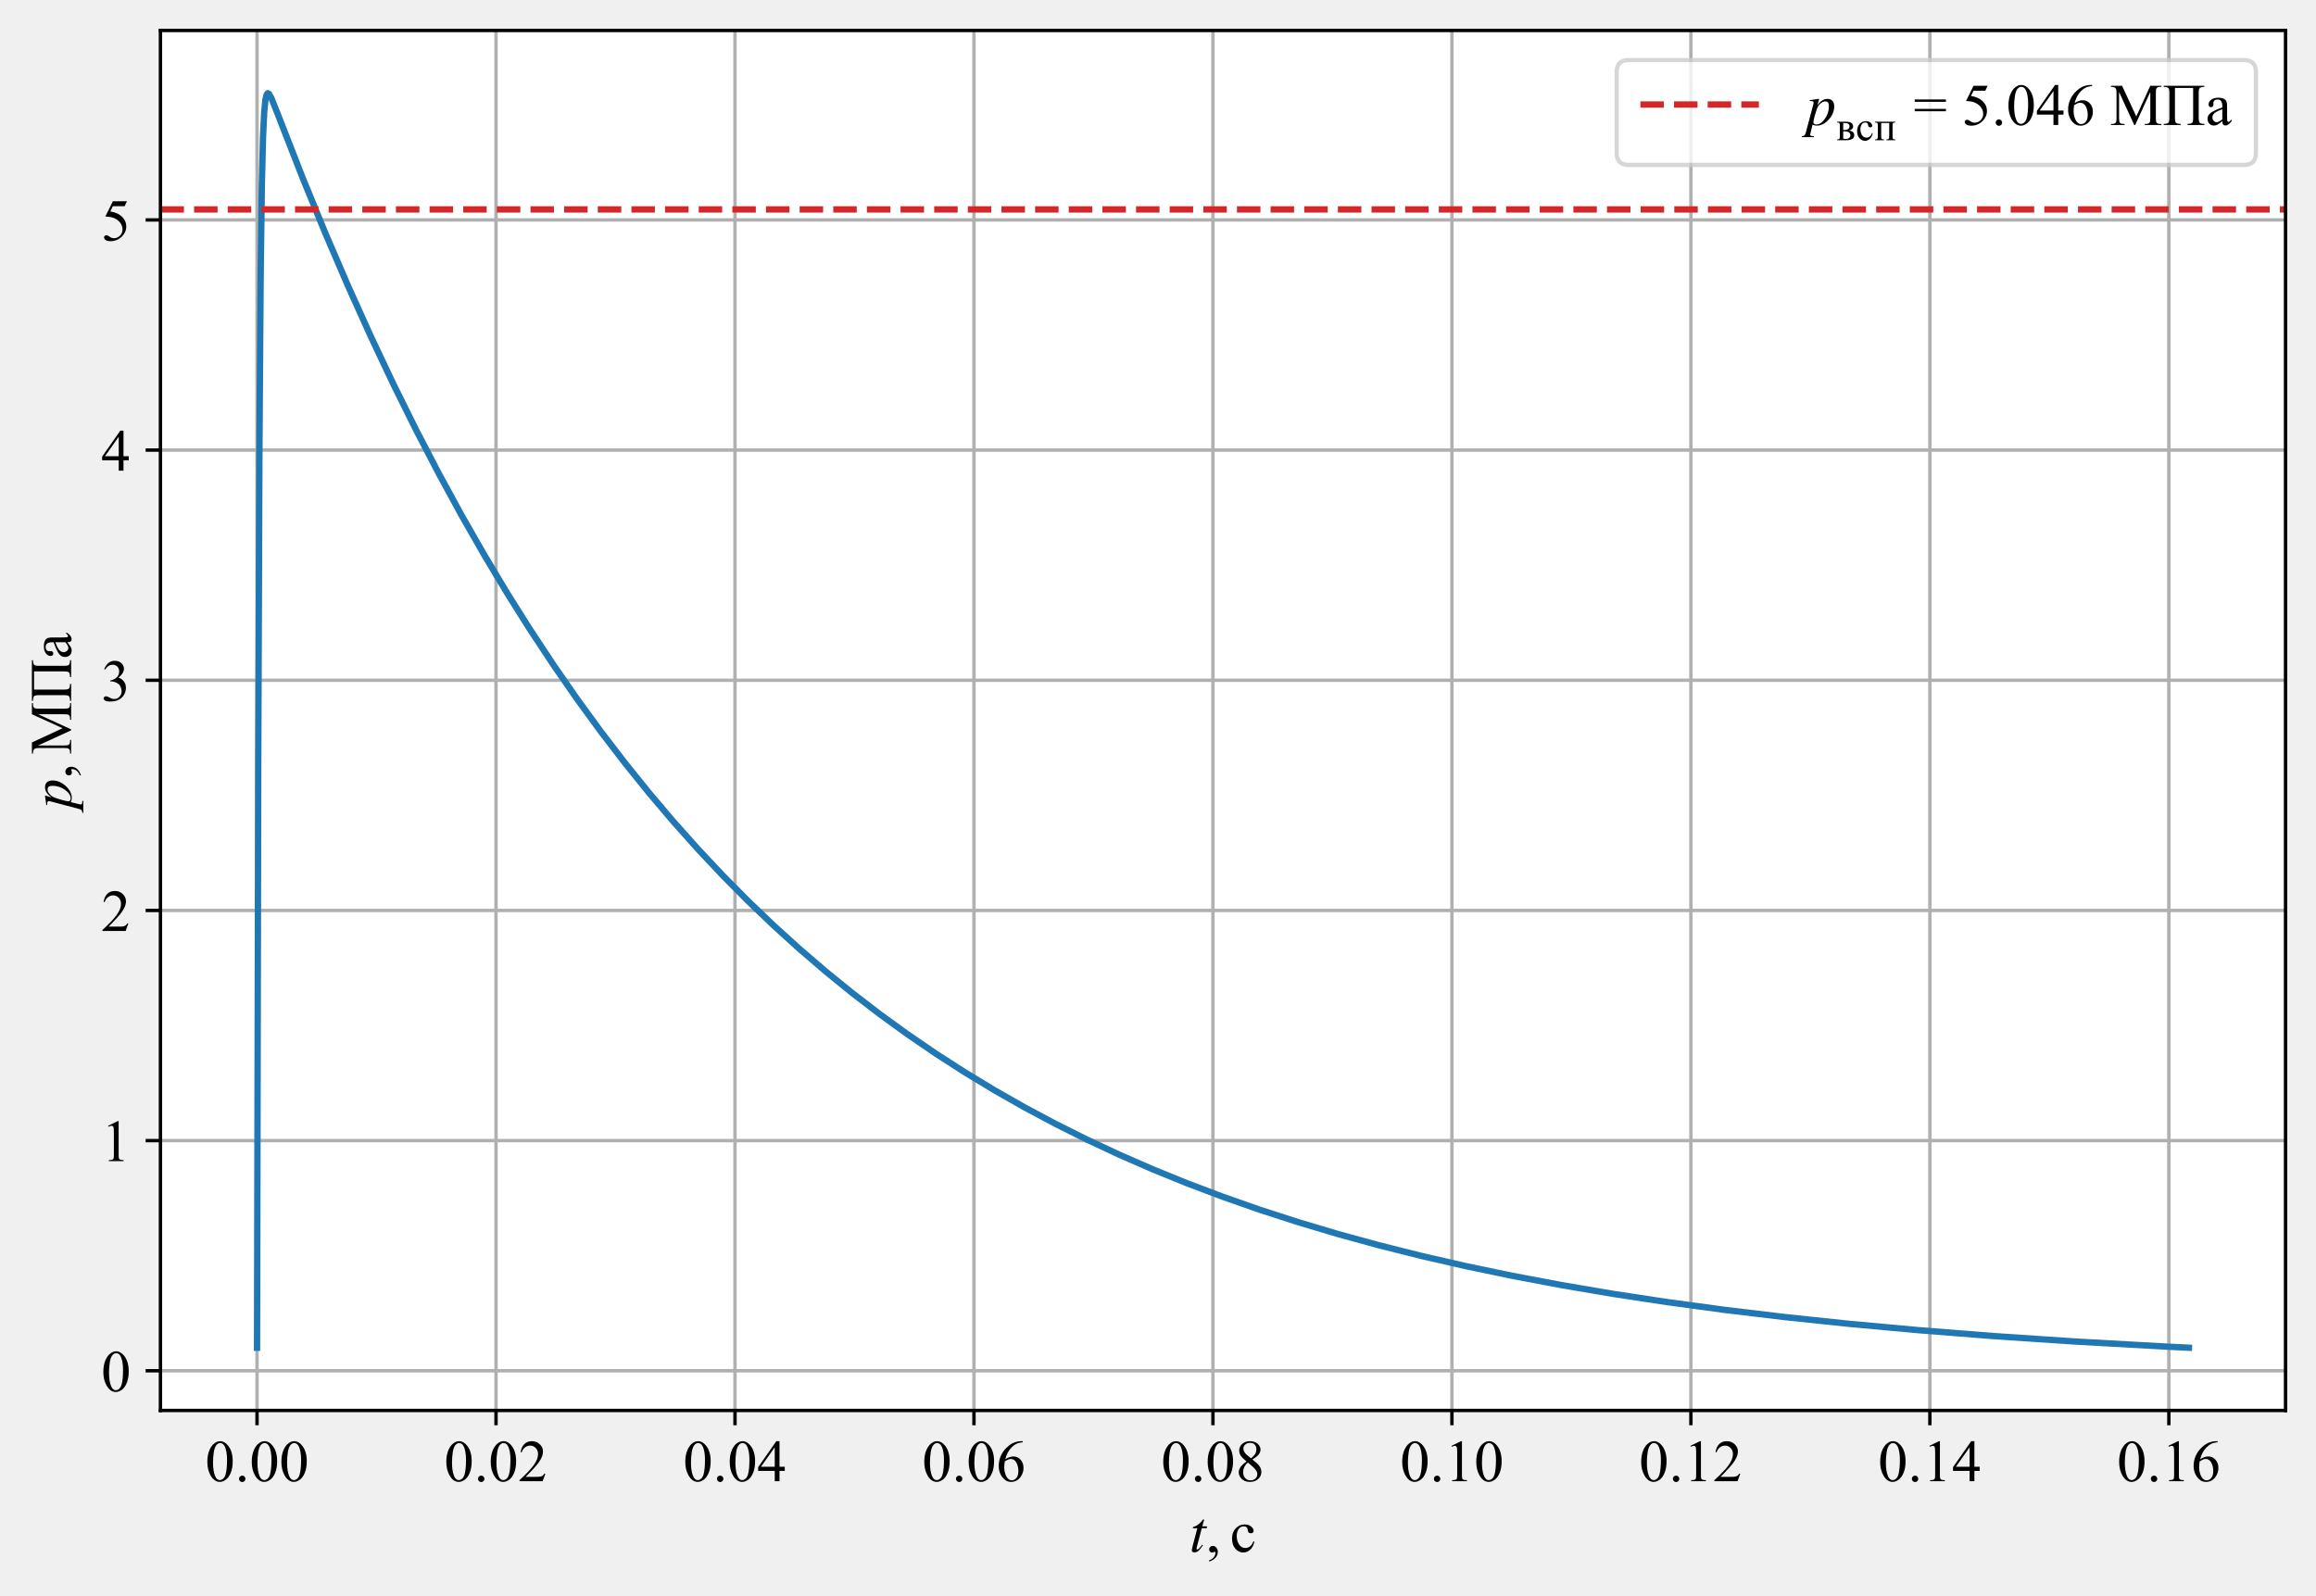
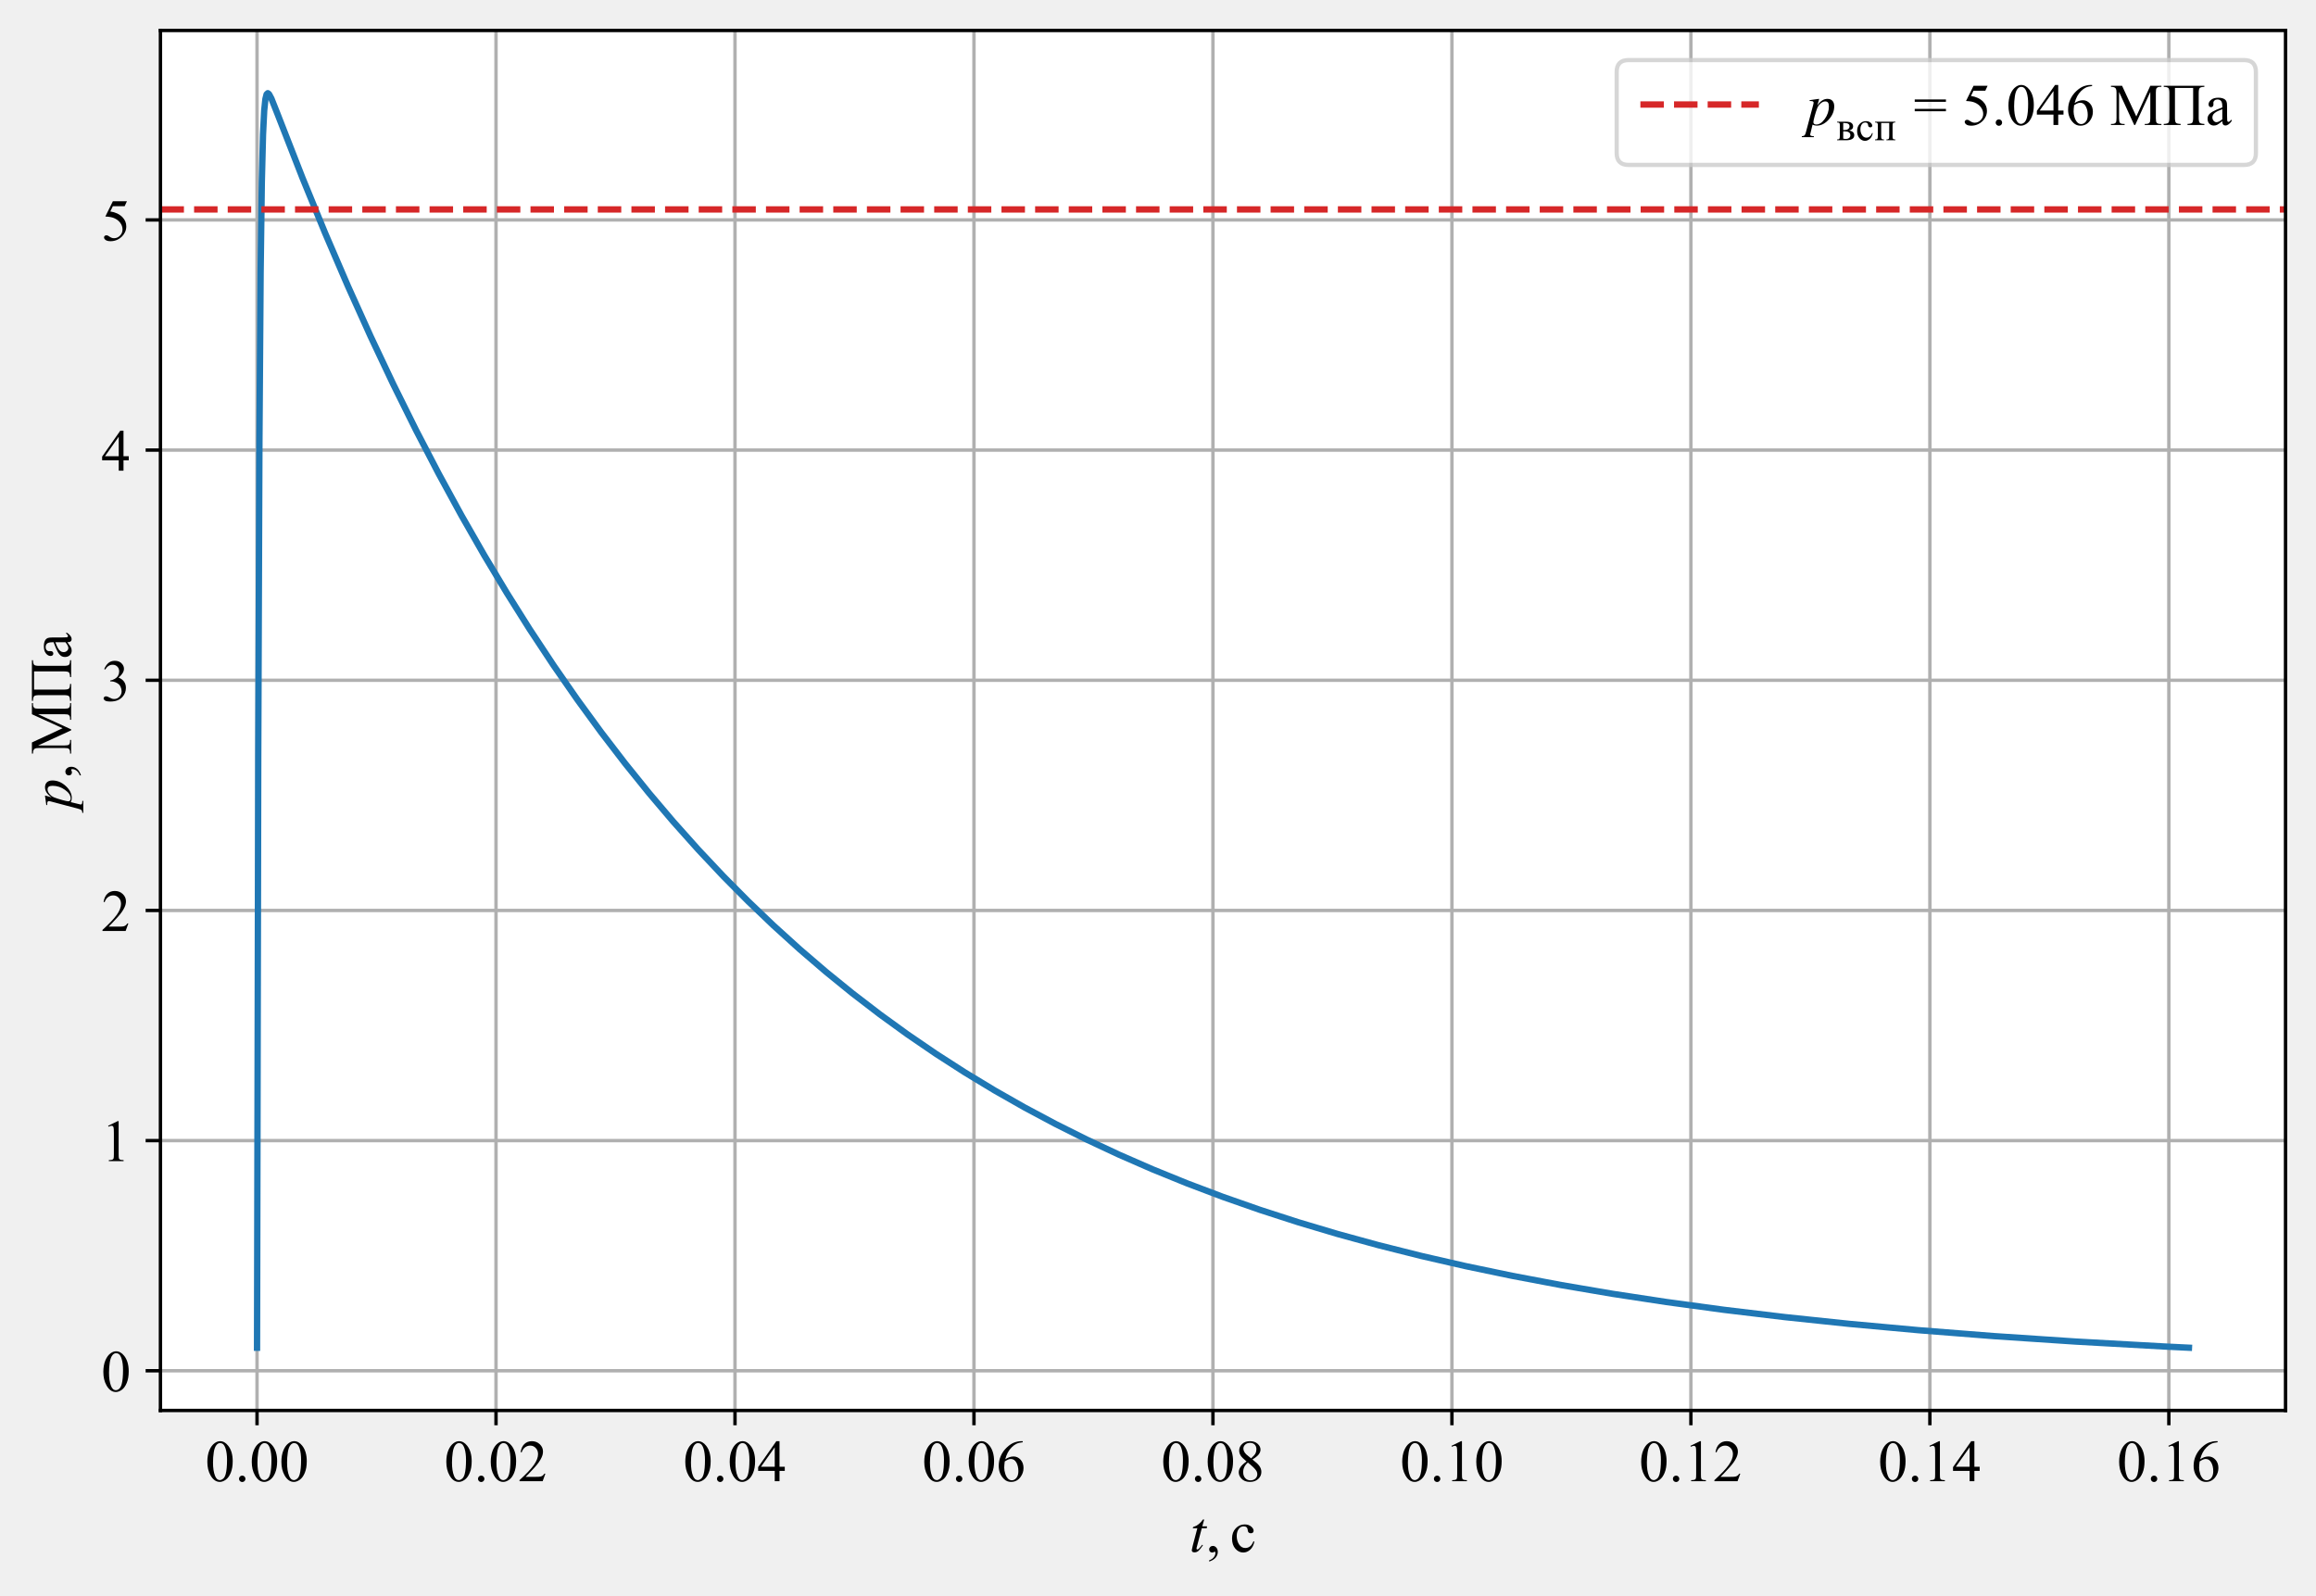
<svg xmlns="http://www.w3.org/2000/svg" xmlns:xlink="http://www.w3.org/1999/xlink" width="547.316pt" height="376.992pt" viewBox="0 0 547.316 376.992" version="1.1">
  <defs>
    <style type="text/css">*{stroke-linejoin: round; stroke-linecap: butt}</style>
  </defs>
  <g id="figure_1">
    <g id="patch_1">
      <path d="M 0 376.992  L 547.316 376.992  L 547.316 0  L 0 0  L 0 376.992  z " style="fill: none" />
    </g>
    <g id="axes_1">
      <g id="patch_2">
        <path d="M 37.916 333.36  L 540.116 333.36  L 540.116 7.2  L 37.916 7.2  z " style="fill: #ffffff" />
      </g>
      <g id="matplotlib.axis_1">
        <g id="xtick_1">
          <g id="line2d_1">
-             <path d="M 60.743 333.36  L 60.743 7.2  " clip-path="url(#pafd760f8a7)" style="fill: none; stroke: #b0b0b0; stroke-width: 0.8; stroke-linecap: square" />
+             <path d="M 60.743 333.36  L 60.743 7.2  " clip-path="url(#p4241665582)" style="fill: none; stroke: #b0b0b0; stroke-width: 0.8; stroke-linecap: square" />
          </g>
          <g id="line2d_2">
            <defs>
-               <path id="m7cb5a06b59" d="M 0 0  L 0 3.5  " style="stroke: #000000; stroke-width: 0.8" />
-             </defs>
-             <g>
-               <use xlink:href="#m7cb5a06b59" x="60.743" y="333.36" style="stroke: #000000; stroke-width: 0.8" />
+               <path id="me96f2c374d" d="M 0 0  L 0 3.5  " style="stroke: #000000; stroke-width: 0.8" />
+             </defs>
+             <g>
+               <use xlink:href="#me96f2c374d" x="60.743" y="333.36" style="stroke: #000000; stroke-width: 0.8" />
            </g>
          </g>
          <g id="text_1">
            <g transform="translate(48.49321 350.0813)scale(0.14 -0.14)">
              <defs>
                <path id="TimesNewRomanPSMT-30" d="M 231 2094  Q 231 2819 450 3342  Q 669 3866 1031 4122  Q 1313 4325 1613 4325  Q 2100 4325 2488 3828  Q 2972 3213 2972 2159  Q 2972 1422 2759 906  Q 2547 391 2217 158  Q 1888 -75 1581 -75  Q 975 -75 572 641  Q 231 1244 231 2094  z M 844 2016  Q 844 1141 1059 588  Q 1238 122 1591 122  Q 1759 122 1940 273  Q 2122 425 2216 781  Q 2359 1319 2359 2297  Q 2359 3022 2209 3506  Q 2097 3866 1919 4016  Q 1791 4119 1609 4119  Q 1397 4119 1231 3928  Q 1006 3669 925 3112  Q 844 2556 844 2016  z " transform="scale(0.015625)" />
                <path id="TimesNewRomanPSMT-2e" d="M 800 606  Q 947 606 1047 504  Q 1147 403 1147 259  Q 1147 116 1045 14  Q 944 -88 800 -88  Q 656 -88 554 14  Q 453 116 453 259  Q 453 406 554 506  Q 656 606 800 606  z " transform="scale(0.015625)" />
              </defs>
              <use xlink:href="#TimesNewRomanPSMT-30" />
              <use xlink:href="#TimesNewRomanPSMT-2e" x="50" />
              <use xlink:href="#TimesNewRomanPSMT-30" x="75" />
              <use xlink:href="#TimesNewRomanPSMT-30" x="125" />
            </g>
          </g>
        </g>
        <g id="xtick_2">
          <g id="line2d_3">
-             <path d="M 117.218 333.36  L 117.218 7.2  " clip-path="url(#pafd760f8a7)" style="fill: none; stroke: #b0b0b0; stroke-width: 0.8; stroke-linecap: square" />
+             <path d="M 117.218 333.36  L 117.218 7.2  " clip-path="url(#p4241665582)" style="fill: none; stroke: #b0b0b0; stroke-width: 0.8; stroke-linecap: square" />
          </g>
          <g id="line2d_4">
            <g>
-               <use xlink:href="#m7cb5a06b59" x="117.218" y="333.36" style="stroke: #000000; stroke-width: 0.8" />
+               <use xlink:href="#me96f2c374d" x="117.218" y="333.36" style="stroke: #000000; stroke-width: 0.8" />
            </g>
          </g>
          <g id="text_2">
            <g transform="translate(104.9681 350.0813)scale(0.14 -0.14)">
              <defs>
                <path id="TimesNewRomanPSMT-32" d="M 2934 816  L 2638 0  L 138 0  L 138 116  Q 1241 1122 1691 1759  Q 2141 2397 2141 2925  Q 2141 3328 1894 3587  Q 1647 3847 1303 3847  Q 991 3847 742 3664  Q 494 3481 375 3128  L 259 3128  Q 338 3706 661 4015  Q 984 4325 1469 4325  Q 1984 4325 2329 3994  Q 2675 3663 2675 3213  Q 2675 2891 2525 2569  Q 2294 2063 1775 1497  Q 997 647 803 472  L 1909 472  Q 2247 472 2383 497  Q 2519 522 2628 598  Q 2738 675 2819 816  L 2934 816  z " transform="scale(0.015625)" />
              </defs>
              <use xlink:href="#TimesNewRomanPSMT-30" />
              <use xlink:href="#TimesNewRomanPSMT-2e" x="50" />
              <use xlink:href="#TimesNewRomanPSMT-30" x="75" />
              <use xlink:href="#TimesNewRomanPSMT-32" x="125" />
            </g>
          </g>
        </g>
        <g id="xtick_3">
          <g id="line2d_5">
-             <path d="M 173.693 333.36  L 173.693 7.2  " clip-path="url(#pafd760f8a7)" style="fill: none; stroke: #b0b0b0; stroke-width: 0.8; stroke-linecap: square" />
+             <path d="M 173.693 333.36  L 173.693 7.2  " clip-path="url(#p4241665582)" style="fill: none; stroke: #b0b0b0; stroke-width: 0.8; stroke-linecap: square" />
          </g>
          <g id="line2d_6">
            <g>
-               <use xlink:href="#m7cb5a06b59" x="173.693" y="333.36" style="stroke: #000000; stroke-width: 0.8" />
+               <use xlink:href="#me96f2c374d" x="173.693" y="333.36" style="stroke: #000000; stroke-width: 0.8" />
            </g>
          </g>
          <g id="text_3">
            <g transform="translate(161.443 350.0813)scale(0.14 -0.14)">
              <defs>
                <path id="TimesNewRomanPSMT-34" d="M 2978 1563  L 2978 1119  L 2409 1119  L 2409 0  L 1894 0  L 1894 1119  L 100 1119  L 100 1519  L 2066 4325  L 2409 4325  L 2409 1563  L 2978 1563  z M 1894 1563  L 1894 3666  L 406 1563  L 1894 1563  z " transform="scale(0.015625)" />
              </defs>
              <use xlink:href="#TimesNewRomanPSMT-30" />
              <use xlink:href="#TimesNewRomanPSMT-2e" x="50" />
              <use xlink:href="#TimesNewRomanPSMT-30" x="75" />
              <use xlink:href="#TimesNewRomanPSMT-34" x="125" />
            </g>
          </g>
        </g>
        <g id="xtick_4">
          <g id="line2d_7">
-             <path d="M 230.168 333.36  L 230.168 7.2  " clip-path="url(#pafd760f8a7)" style="fill: none; stroke: #b0b0b0; stroke-width: 0.8; stroke-linecap: square" />
+             <path d="M 230.168 333.36  L 230.168 7.2  " clip-path="url(#p4241665582)" style="fill: none; stroke: #b0b0b0; stroke-width: 0.8; stroke-linecap: square" />
          </g>
          <g id="line2d_8">
            <g>
-               <use xlink:href="#m7cb5a06b59" x="230.168" y="333.36" style="stroke: #000000; stroke-width: 0.8" />
+               <use xlink:href="#me96f2c374d" x="230.168" y="333.36" style="stroke: #000000; stroke-width: 0.8" />
            </g>
          </g>
          <g id="text_4">
            <g transform="translate(217.9179 350.0813)scale(0.14 -0.14)">
              <defs>
                <path id="TimesNewRomanPSMT-36" d="M 2869 4325  L 2869 4209  Q 2456 4169 2195 4045  Q 1934 3922 1679 3669  Q 1425 3416 1258 3105  Q 1091 2794 978 2366  Q 1428 2675 1881 2675  Q 2316 2675 2634 2325  Q 2953 1975 2953 1425  Q 2953 894 2631 456  Q 2244 -75 1606 -75  Q 1172 -75 869 213  Q 275 772 275 1663  Q 275 2231 503 2743  Q 731 3256 1154 3653  Q 1578 4050 1965 4187  Q 2353 4325 2688 4325  L 2869 4325  z M 925 2138  Q 869 1716 869 1456  Q 869 1156 980 804  Q 1091 453 1309 247  Q 1469 100 1697 100  Q 1969 100 2183 356  Q 2397 613 2397 1088  Q 2397 1622 2184 2012  Q 1972 2403 1581 2403  Q 1463 2403 1327 2353  Q 1191 2303 925 2138  z " transform="scale(0.015625)" />
              </defs>
              <use xlink:href="#TimesNewRomanPSMT-30" />
              <use xlink:href="#TimesNewRomanPSMT-2e" x="50" />
              <use xlink:href="#TimesNewRomanPSMT-30" x="75" />
              <use xlink:href="#TimesNewRomanPSMT-36" x="125" />
            </g>
          </g>
        </g>
        <g id="xtick_5">
          <g id="line2d_9">
-             <path d="M 286.643 333.36  L 286.643 7.2  " clip-path="url(#pafd760f8a7)" style="fill: none; stroke: #b0b0b0; stroke-width: 0.8; stroke-linecap: square" />
+             <path d="M 286.643 333.36  L 286.643 7.2  " clip-path="url(#p4241665582)" style="fill: none; stroke: #b0b0b0; stroke-width: 0.8; stroke-linecap: square" />
          </g>
          <g id="line2d_10">
            <g>
-               <use xlink:href="#m7cb5a06b59" x="286.643" y="333.36" style="stroke: #000000; stroke-width: 0.8" />
+               <use xlink:href="#me96f2c374d" x="286.643" y="333.36" style="stroke: #000000; stroke-width: 0.8" />
            </g>
          </g>
          <g id="text_5">
            <g transform="translate(274.3928 350.0813)scale(0.14 -0.14)">
              <defs>
                <path id="TimesNewRomanPSMT-38" d="M 1228 2134  Q 725 2547 579 2797  Q 434 3047 434 3316  Q 434 3728 753 4026  Q 1072 4325 1600 4325  Q 2113 4325 2425 4047  Q 2738 3769 2738 3413  Q 2738 3175 2569 2928  Q 2400 2681 1866 2347  Q 2416 1922 2594 1678  Q 2831 1359 2831 1006  Q 2831 559 2490 242  Q 2150 -75 1597 -75  Q 994 -75 656 303  Q 388 606 388 966  Q 388 1247 577 1523  Q 766 1800 1228 2134  z M 1719 2469  Q 2094 2806 2194 3001  Q 2294 3197 2294 3444  Q 2294 3772 2109 3958  Q 1925 4144 1606 4144  Q 1288 4144 1088 3959  Q 888 3775 888 3528  Q 888 3366 970 3203  Q 1053 3041 1206 2894  L 1719 2469  z M 1375 2016  Q 1116 1797 991 1539  Q 866 1281 866 981  Q 866 578 1086 336  Q 1306 94 1647 94  Q 1984 94 2187 284  Q 2391 475 2391 747  Q 2391 972 2272 1150  Q 2050 1481 1375 2016  z " transform="scale(0.015625)" />
              </defs>
              <use xlink:href="#TimesNewRomanPSMT-30" />
              <use xlink:href="#TimesNewRomanPSMT-2e" x="50" />
              <use xlink:href="#TimesNewRomanPSMT-30" x="75" />
              <use xlink:href="#TimesNewRomanPSMT-38" x="125" />
            </g>
          </g>
        </g>
        <g id="xtick_6">
          <g id="line2d_11">
-             <path d="M 343.118 333.36  L 343.118 7.2  " clip-path="url(#pafd760f8a7)" style="fill: none; stroke: #b0b0b0; stroke-width: 0.8; stroke-linecap: square" />
+             <path d="M 343.118 333.36  L 343.118 7.2  " clip-path="url(#p4241665582)" style="fill: none; stroke: #b0b0b0; stroke-width: 0.8; stroke-linecap: square" />
          </g>
          <g id="line2d_12">
            <g>
-               <use xlink:href="#m7cb5a06b59" x="343.118" y="333.36" style="stroke: #000000; stroke-width: 0.8" />
+               <use xlink:href="#me96f2c374d" x="343.118" y="333.36" style="stroke: #000000; stroke-width: 0.8" />
            </g>
          </g>
          <g id="text_6">
            <g transform="translate(330.8677 350.0813)scale(0.14 -0.14)">
              <defs>
                <path id="TimesNewRomanPSMT-31" d="M 750 3822  L 1781 4325  L 1884 4325  L 1884 747  Q 1884 391 1914 303  Q 1944 216 2037 169  Q 2131 122 2419 116  L 2419 0  L 825 0  L 825 116  Q 1125 122 1212 167  Q 1300 213 1334 289  Q 1369 366 1369 747  L 1369 3034  Q 1369 3497 1338 3628  Q 1316 3728 1258 3775  Q 1200 3822 1119 3822  Q 1003 3822 797 3725  L 750 3822  z " transform="scale(0.015625)" />
              </defs>
              <use xlink:href="#TimesNewRomanPSMT-30" />
              <use xlink:href="#TimesNewRomanPSMT-2e" x="50" />
              <use xlink:href="#TimesNewRomanPSMT-31" x="75" />
              <use xlink:href="#TimesNewRomanPSMT-30" x="125" />
            </g>
          </g>
        </g>
        <g id="xtick_7">
          <g id="line2d_13">
-             <path d="M 399.593 333.36  L 399.593 7.2  " clip-path="url(#pafd760f8a7)" style="fill: none; stroke: #b0b0b0; stroke-width: 0.8; stroke-linecap: square" />
+             <path d="M 399.593 333.36  L 399.593 7.2  " clip-path="url(#p4241665582)" style="fill: none; stroke: #b0b0b0; stroke-width: 0.8; stroke-linecap: square" />
          </g>
          <g id="line2d_14">
            <g>
-               <use xlink:href="#m7cb5a06b59" x="399.593" y="333.36" style="stroke: #000000; stroke-width: 0.8" />
+               <use xlink:href="#me96f2c374d" x="399.593" y="333.36" style="stroke: #000000; stroke-width: 0.8" />
            </g>
          </g>
          <g id="text_7">
            <g transform="translate(387.3426 350.0813)scale(0.14 -0.14)">
              <use xlink:href="#TimesNewRomanPSMT-30" />
              <use xlink:href="#TimesNewRomanPSMT-2e" x="50" />
              <use xlink:href="#TimesNewRomanPSMT-31" x="75" />
              <use xlink:href="#TimesNewRomanPSMT-32" x="125" />
            </g>
          </g>
        </g>
        <g id="xtick_8">
          <g id="line2d_15">
-             <path d="M 456.068 333.36  L 456.068 7.2  " clip-path="url(#pafd760f8a7)" style="fill: none; stroke: #b0b0b0; stroke-width: 0.8; stroke-linecap: square" />
+             <path d="M 456.068 333.36  L 456.068 7.2  " clip-path="url(#p4241665582)" style="fill: none; stroke: #b0b0b0; stroke-width: 0.8; stroke-linecap: square" />
          </g>
          <g id="line2d_16">
            <g>
-               <use xlink:href="#m7cb5a06b59" x="456.068" y="333.36" style="stroke: #000000; stroke-width: 0.8" />
+               <use xlink:href="#me96f2c374d" x="456.068" y="333.36" style="stroke: #000000; stroke-width: 0.8" />
            </g>
          </g>
          <g id="text_8">
            <g transform="translate(443.8175 350.0813)scale(0.14 -0.14)">
              <use xlink:href="#TimesNewRomanPSMT-30" />
              <use xlink:href="#TimesNewRomanPSMT-2e" x="50" />
              <use xlink:href="#TimesNewRomanPSMT-31" x="75" />
              <use xlink:href="#TimesNewRomanPSMT-34" x="125" />
            </g>
          </g>
        </g>
        <g id="xtick_9">
          <g id="line2d_17">
-             <path d="M 512.542 333.36  L 512.542 7.2  " clip-path="url(#pafd760f8a7)" style="fill: none; stroke: #b0b0b0; stroke-width: 0.8; stroke-linecap: square" />
+             <path d="M 512.542 333.36  L 512.542 7.2  " clip-path="url(#p4241665582)" style="fill: none; stroke: #b0b0b0; stroke-width: 0.8; stroke-linecap: square" />
          </g>
          <g id="line2d_18">
            <g>
-               <use xlink:href="#m7cb5a06b59" x="512.542" y="333.36" style="stroke: #000000; stroke-width: 0.8" />
+               <use xlink:href="#me96f2c374d" x="512.542" y="333.36" style="stroke: #000000; stroke-width: 0.8" />
            </g>
          </g>
          <g id="text_9">
            <g transform="translate(500.2924 350.0813)scale(0.14 -0.14)">
              <use xlink:href="#TimesNewRomanPSMT-30" />
              <use xlink:href="#TimesNewRomanPSMT-2e" x="50" />
              <use xlink:href="#TimesNewRomanPSMT-31" x="75" />
              <use xlink:href="#TimesNewRomanPSMT-36" x="125" />
            </g>
          </g>
        </g>
        <g id="text_10">
          <g transform="translate(281.1059 366.7972)scale(0.14 -0.14)">
            <defs>
              <path id="STIXGeneral-Italic-74" d="M 1894 2739  L 1862 2534  L 1325 2534  L 768 435  Q 755 384 755 346  Q 755 243 851 243  Q 928 243 1030 342  Q 1133 442 1370 749  L 1453 704  Q 1158 256 969 93  Q 781 -70 538 -70  Q 243 -70 243 166  Q 243 230 346 640  L 845 2534  L 365 2534  L 358 2573  Q 358 2688 570 2733  Q 730 2771 992 2979  Q 1254 3187 1421 3437  Q 1459 3494 1510 3494  Q 1568 3494 1568 3443  Q 1568 3411 1562 3398  L 1382 2739  L 1894 2739  z " transform="scale(0.015625)" />
              <path id="TimesNewRomanPSMT-2c" d="M 344 -1066  L 344 -928  Q 666 -822 842 -598  Q 1019 -375 1019 -125  Q 1019 -66 991 -25  Q 969 3 947 3  Q 913 3 797 -59  Q 741 -88 678 -88  Q 525 -88 434 3  Q 344 94 344 253  Q 344 406 461 515  Q 578 625 747 625  Q 953 625 1114 445  Q 1275 266 1275 -31  Q 1275 -353 1051 -629  Q 828 -906 344 -1066  z " transform="scale(0.015625)" />
              <path id="TimesNewRomanPSMT-441" d="M 2631 1088  Q 2516 522 2178 217  Q 1841 -88 1431 -88  Q 944 -88 581 321  Q 219 731 219 1428  Q 219 2103 620 2525  Q 1022 2947 1584 2947  Q 2006 2947 2278 2723  Q 2550 2500 2550 2259  Q 2550 2141 2473 2067  Q 2397 1994 2259 1994  Q 2075 1994 1981 2113  Q 1928 2178 1911 2362  Q 1894 2547 1784 2644  Q 1675 2738 1481 2738  Q 1169 2738 978 2506  Q 725 2200 725 1697  Q 725 1184 976 792  Q 1228 400 1656 400  Q 1963 400 2206 609  Q 2378 753 2541 1131  L 2631 1088  z " transform="scale(0.015625)" />
            </defs>
            <use xlink:href="#STIXGeneral-Italic-74" transform="translate(0 0.40625)" />
            <use xlink:href="#TimesNewRomanPSMT-2c" transform="translate(27.79999 0.40625)" />
            <use xlink:href="#TimesNewRomanPSMT-441" transform="translate(68.35663 0.40625)" />
          </g>
        </g>
      </g>
      <g id="matplotlib.axis_2">
        <g id="ytick_1">
          <g id="line2d_19">
-             <path d="M 37.916 323.974  L 540.116 323.974  " clip-path="url(#pafd760f8a7)" style="fill: none; stroke: #b0b0b0; stroke-width: 0.8; stroke-linecap: square" />
+             <path d="M 37.916 323.974  L 540.116 323.974  " clip-path="url(#p4241665582)" style="fill: none; stroke: #b0b0b0; stroke-width: 0.8; stroke-linecap: square" />
          </g>
          <g id="line2d_20">
            <defs>
-               <path id="mdbf33e6d74" d="M 0 0  L -3.5 0  " style="stroke: #000000; stroke-width: 0.8" />
-             </defs>
-             <g>
-               <use xlink:href="#mdbf33e6d74" x="37.916" y="323.974" style="stroke: #000000; stroke-width: 0.8" />
+               <path id="mbb5fa98abf" d="M 0 0  L -3.5 0  " style="stroke: #000000; stroke-width: 0.8" />
+             </defs>
+             <g>
+               <use xlink:href="#mbb5fa98abf" x="37.916" y="323.974" style="stroke: #000000; stroke-width: 0.8" />
            </g>
          </g>
          <g id="text_11">
            <g transform="translate(23.91594 328.835)scale(0.14 -0.14)">
              <use xlink:href="#TimesNewRomanPSMT-30" />
            </g>
          </g>
        </g>
        <g id="ytick_2">
          <g id="line2d_21">
-             <path d="M 37.916 269.576  L 540.116 269.576  " clip-path="url(#pafd760f8a7)" style="fill: none; stroke: #b0b0b0; stroke-width: 0.8; stroke-linecap: square" />
+             <path d="M 37.916 269.576  L 540.116 269.576  " clip-path="url(#p4241665582)" style="fill: none; stroke: #b0b0b0; stroke-width: 0.8; stroke-linecap: square" />
          </g>
          <g id="line2d_22">
            <g>
-               <use xlink:href="#mdbf33e6d74" x="37.916" y="269.576" style="stroke: #000000; stroke-width: 0.8" />
+               <use xlink:href="#mbb5fa98abf" x="37.916" y="269.576" style="stroke: #000000; stroke-width: 0.8" />
            </g>
          </g>
          <g id="text_12">
-             <g transform="translate(23.91594 274.4365)scale(0.14 -0.14)">
+             <g transform="translate(23.91594 274.4366)scale(0.14 -0.14)">
              <use xlink:href="#TimesNewRomanPSMT-31" />
            </g>
          </g>
        </g>
        <g id="ytick_3">
          <g id="line2d_23">
-             <path d="M 37.916 215.177  L 540.116 215.177  " clip-path="url(#pafd760f8a7)" style="fill: none; stroke: #b0b0b0; stroke-width: 0.8; stroke-linecap: square" />
+             <path d="M 37.916 215.178  L 540.116 215.178  " clip-path="url(#p4241665582)" style="fill: none; stroke: #b0b0b0; stroke-width: 0.8; stroke-linecap: square" />
          </g>
          <g id="line2d_24">
            <g>
-               <use xlink:href="#mdbf33e6d74" x="37.916" y="215.177" style="stroke: #000000; stroke-width: 0.8" />
+               <use xlink:href="#mbb5fa98abf" x="37.916" y="215.178" style="stroke: #000000; stroke-width: 0.8" />
            </g>
          </g>
          <g id="text_13">
-             <g transform="translate(23.91594 220.038)scale(0.14 -0.14)">
+             <g transform="translate(23.91594 220.0381)scale(0.14 -0.14)">
              <use xlink:href="#TimesNewRomanPSMT-32" />
            </g>
          </g>
        </g>
        <g id="ytick_4">
          <g id="line2d_25">
-             <path d="M 37.916 160.779  L 540.116 160.779  " clip-path="url(#pafd760f8a7)" style="fill: none; stroke: #b0b0b0; stroke-width: 0.8; stroke-linecap: square" />
+             <path d="M 37.916 160.779  L 540.116 160.779  " clip-path="url(#p4241665582)" style="fill: none; stroke: #b0b0b0; stroke-width: 0.8; stroke-linecap: square" />
          </g>
          <g id="line2d_26">
            <g>
-               <use xlink:href="#mdbf33e6d74" x="37.916" y="160.779" style="stroke: #000000; stroke-width: 0.8" />
+               <use xlink:href="#mbb5fa98abf" x="37.916" y="160.779" style="stroke: #000000; stroke-width: 0.8" />
            </g>
          </g>
          <g id="text_14">
-             <g transform="translate(23.91594 165.6394)scale(0.14 -0.14)">
+             <g transform="translate(23.91594 165.6397)scale(0.14 -0.14)">
              <defs>
                <path id="TimesNewRomanPSMT-33" d="M 325 3431  Q 506 3859 782 4092  Q 1059 4325 1472 4325  Q 1981 4325 2253 3994  Q 2459 3747 2459 3466  Q 2459 3003 1878 2509  Q 2269 2356 2469 2072  Q 2669 1788 2669 1403  Q 2669 853 2319 450  Q 1863 -75 997 -75  Q 569 -75 414 31  Q 259 138 259 259  Q 259 350 332 419  Q 406 488 509 488  Q 588 488 669 463  Q 722 447 909 348  Q 1097 250 1169 231  Q 1284 197 1416 197  Q 1734 197 1970 444  Q 2206 691 2206 1028  Q 2206 1275 2097 1509  Q 2016 1684 1919 1775  Q 1784 1900 1550 2001  Q 1316 2103 1072 2103  L 972 2103  L 972 2197  Q 1219 2228 1467 2375  Q 1716 2522 1828 2728  Q 1941 2934 1941 3181  Q 1941 3503 1739 3701  Q 1538 3900 1238 3900  Q 753 3900 428 3381  L 325 3431  z " transform="scale(0.015625)" />
              </defs>
              <use xlink:href="#TimesNewRomanPSMT-33" />
            </g>
          </g>
        </g>
        <g id="ytick_5">
          <g id="line2d_27">
-             <path d="M 37.916 106.38  L 540.116 106.38  " clip-path="url(#pafd760f8a7)" style="fill: none; stroke: #b0b0b0; stroke-width: 0.8; stroke-linecap: square" />
+             <path d="M 37.916 106.381  L 540.116 106.381  " clip-path="url(#p4241665582)" style="fill: none; stroke: #b0b0b0; stroke-width: 0.8; stroke-linecap: square" />
          </g>
          <g id="line2d_28">
            <g>
-               <use xlink:href="#mdbf33e6d74" x="37.916" y="106.38" style="stroke: #000000; stroke-width: 0.8" />
+               <use xlink:href="#mbb5fa98abf" x="37.916" y="106.381" style="stroke: #000000; stroke-width: 0.8" />
            </g>
          </g>
          <g id="text_15">
-             <g transform="translate(23.91594 111.2409)scale(0.14 -0.14)">
+             <g transform="translate(23.91594 111.2412)scale(0.14 -0.14)">
              <use xlink:href="#TimesNewRomanPSMT-34" />
            </g>
          </g>
        </g>
        <g id="ytick_6">
          <g id="line2d_29">
-             <path d="M 37.916 51.982  L 540.116 51.982  " clip-path="url(#pafd760f8a7)" style="fill: none; stroke: #b0b0b0; stroke-width: 0.8; stroke-linecap: square" />
+             <path d="M 37.916 51.982  L 540.116 51.982  " clip-path="url(#p4241665582)" style="fill: none; stroke: #b0b0b0; stroke-width: 0.8; stroke-linecap: square" />
          </g>
          <g id="line2d_30">
            <g>
-               <use xlink:href="#mdbf33e6d74" x="37.916" y="51.982" style="stroke: #000000; stroke-width: 0.8" />
+               <use xlink:href="#mbb5fa98abf" x="37.916" y="51.982" style="stroke: #000000; stroke-width: 0.8" />
            </g>
          </g>
          <g id="text_16">
-             <g transform="translate(23.91594 56.84239)scale(0.14 -0.14)">
+             <g transform="translate(23.91594 56.8428)scale(0.14 -0.14)">
              <defs>
                <path id="TimesNewRomanPSMT-35" d="M 2778 4238  L 2534 3706  L 1259 3706  L 981 3138  Q 1809 3016 2294 2522  Q 2709 2097 2709 1522  Q 2709 1188 2573 903  Q 2438 619 2231 419  Q 2025 219 1772 97  Q 1413 -75 1034 -75  Q 653 -75 479 54  Q 306 184 306 341  Q 306 428 378 495  Q 450 563 559 563  Q 641 563 702 538  Q 763 513 909 409  Q 1144 247 1384 247  Q 1750 247 2026 523  Q 2303 800 2303 1197  Q 2303 1581 2056 1914  Q 1809 2247 1375 2428  Q 1034 2569 447 2591  L 1259 4238  L 2778 4238  z " transform="scale(0.015625)" />
              </defs>
              <use xlink:href="#TimesNewRomanPSMT-35" />
            </g>
          </g>
        </g>
        <g id="text_17">
          <g transform="translate(16.92125 191.07)rotate(-90)scale(0.14 -0.14)">
            <defs>
              <path id="STIXGeneral-Italic-70" d="M 1376 2739  L 1190 2099  Q 1670 2822 2285 2822  Q 2637 2822 2829 2611  Q 3021 2400 3021 2022  Q 3021 1235 2422 582  Q 1824 -70 1120 -70  Q 890 -70 678 38  Q 422 -1018 422 -1024  Q 422 -1126 508 -1168  Q 595 -1210 819 -1210  L 819 -1312  L -480 -1312  L -480 -1210  Q -275 -1203 -188 -1120  Q -102 -1037 -45 -806  L 691 1958  Q 794 2330 794 2413  Q 794 2586 512 2586  L 371 2586  L 358 2682  L 1357 2822  Q 1389 2822 1389 2797  Q 1382 2765 1376 2739  z M 2445 2003  Q 2445 2285 2352 2416  Q 2259 2547 2048 2547  Q 1798 2547 1548 2329  Q 1299 2112 1184 1818  Q 1043 1453 905 953  Q 768 454 768 294  Q 768 186 854 118  Q 941 51 1075 51  Q 1574 51 2003 659  Q 2445 1274 2445 2003  z " transform="scale(0.015625)" />
              <path id="TimesNewRomanPSMT-41c" d="M 2619 0  L 981 3566  L 981 734  Q 981 344 1066 247  Q 1181 116 1431 116  L 1581 116  L 1581 0  L 106 0  L 106 116  L 256 116  Q 525 116 638 278  Q 706 378 706 734  L 706 3503  Q 706 3784 644 3909  Q 600 4000 483 4061  Q 366 4122 106 4122  L 106 4238  L 1306 4238  L 2844 922  L 4356 4238  L 5556 4238  L 5556 4122  L 5409 4122  Q 5138 4122 5025 3959  Q 4956 3859 4956 3503  L 4956 734  Q 4956 344 5044 247  Q 5159 116 5409 116  L 5556 116  L 5556 0  L 3756 0  L 3756 116  L 3906 116  Q 4178 116 4288 278  Q 4356 378 4356 734  L 4356 3566  L 2722 0  L 2619 0  z " transform="scale(0.015625)" />
              <path id="TimesNewRomanPSMT-41f" d="M 3294 4006  L 1328 4006  L 1328 772  Q 1328 353 1436 240  Q 1544 128 1941 116  L 1941 0  L 116 0  L 116 116  Q 509 128 618 240  Q 728 353 728 772  L 728 3466  Q 728 3884 618 3996  Q 509 4109 116 4122  L 116 4238  L 4506 4238  L 4506 4122  Q 4113 4109 4003 3996  Q 3894 3884 3894 3466  L 3894 772  Q 3894 353 4003 240  Q 4113 128 4506 116  L 4506 0  L 2684 0  L 2684 116  Q 3075 128 3184 239  Q 3294 350 3294 772  L 3294 4006  z " transform="scale(0.015625)" />
              <path id="TimesNewRomanPSMT-430" d="M 1822 413  Q 1381 72 1269 19  Q 1100 -59 909 -59  Q 613 -59 420 144  Q 228 347 228 678  Q 228 888 322 1041  Q 450 1253 767 1440  Q 1084 1628 1822 1897  L 1822 2009  Q 1822 2438 1686 2597  Q 1550 2756 1291 2756  Q 1094 2756 978 2650  Q 859 2544 859 2406  L 866 2225  Q 866 2081 792 2003  Q 719 1925 600 1925  Q 484 1925 411 2006  Q 338 2088 338 2228  Q 338 2497 613 2722  Q 888 2947 1384 2947  Q 1766 2947 2009 2819  Q 2194 2722 2281 2516  Q 2338 2381 2338 1966  L 2338 994  Q 2338 584 2353 492  Q 2369 400 2405 369  Q 2441 338 2488 338  Q 2538 338 2575 359  Q 2641 400 2828 588  L 2828 413  Q 2478 -56 2159 -56  Q 2006 -56 1915 50  Q 1825 156 1822 413  z M 1822 616  L 1822 1706  Q 1350 1519 1213 1441  Q 966 1303 859 1153  Q 753 1003 753 825  Q 753 600 887 451  Q 1022 303 1197 303  Q 1434 303 1822 616  z " transform="scale(0.015625)" />
            </defs>
            <use xlink:href="#STIXGeneral-Italic-70" transform="translate(0 0.78125)" />
            <use xlink:href="#TimesNewRomanPSMT-2c" transform="translate(50.39999 0.78125)" />
            <use xlink:href="#TimesNewRomanPSMT-41c" transform="translate(90.95664 0.78125)" />
            <use xlink:href="#TimesNewRomanPSMT-41f" transform="translate(179.8726 0.78125)" />
            <use xlink:href="#TimesNewRomanPSMT-430" transform="translate(252.0894 0.78125)" />
          </g>
        </g>
      </g>
      <g id="line2d_31">
-         <path d="M 60.743 318.535  L 61.026 180.934  L 61.308 106.168  L 61.591 65.702  L 61.873 43.959  L 62.156 32.438  L 62.438 26.494  L 62.721 23.595  L 63.003 22.357  L 63.286 22.025  L 63.568 22.187  L 64.133 23.194  L 65.546 26.732  L 71.479 41.932  L 76.847 55.022  L 82.214 67.505  L 87.582 79.408  L 92.95 90.759  L 98.318 101.583  L 103.686 111.905  L 109.053 121.747  L 114.421 131.133  L 119.789 140.083  L 125.157 148.618  L 130.807 157.175  L 136.457 165.313  L 142.108 173.055  L 147.758 180.419  L 153.408 187.424  L 159.059 194.087  L 164.992 200.733  L 170.924 207.04  L 176.857 213.023  L 182.79 218.701  L 189.005 224.337  L 195.221 229.672  L 201.436 234.721  L 207.934 239.711  L 214.432 244.421  L 221.212 249.056  L 227.993 253.421  L 235.055 257.698  L 242.118 261.715  L 249.464 265.635  L 256.809 269.309  L 264.437 272.879  L 272.348 276.335  L 280.54 279.668  L 289.016 282.871  L 297.774 285.938  L 306.814 288.863  L 316.137 291.645  L 325.743 294.281  L 335.914 296.838  L 346.367 299.236  L 357.385 301.536  L 368.968 303.723  L 381.116 305.788  L 393.829 307.724  L 407.39 309.562  L 421.798 311.288  L 437.054 312.891  L 453.44 314.388  L 471.239 315.785  L 490.45 317.066  L 511.356 318.234  L 517.289 318.527  L 517.289 318.527  " clip-path="url(#pafd760f8a7)" style="fill: none; stroke: #1f77b4; stroke-width: 1.5; stroke-linecap: square" />
+         <path d="M 60.743 318.535  L 61.026 179.295  L 61.308 104.411  L 61.591 64.302  L 61.873 42.981  L 62.156 31.812  L 62.438 26.128  L 62.721 23.406  L 63.003 22.284  L 63.286 22.025  L 63.568 22.233  L 64.133 23.284  L 65.546 26.844  L 71.479 42.04  L 76.847 55.125  L 82.214 67.603  L 87.582 79.502  L 92.95 90.848  L 98.318 101.668  L 103.686 111.986  L 109.053 121.825  L 114.421 131.207  L 119.789 140.154  L 125.157 148.685  L 130.807 157.238  L 136.457 165.374  L 142.108 173.113  L 147.758 180.474  L 153.408 187.476  L 159.059 194.136  L 164.992 200.78  L 170.924 207.084  L 176.857 213.066  L 182.79 218.741  L 189.005 224.375  L 195.221 229.708  L 201.436 234.755  L 207.934 239.743  L 214.432 244.452  L 221.212 249.085  L 227.993 253.448  L 235.055 257.723  L 242.118 261.739  L 249.464 265.658  L 256.809 269.33  L 264.437 272.898  L 272.348 276.353  L 280.54 279.685  L 289.016 282.887  L 297.774 285.952  L 306.814 288.877  L 316.137 291.657  L 325.743 294.292  L 335.914 296.848  L 346.367 299.246  L 357.385 301.544  L 368.968 303.73  L 381.116 305.795  L 393.829 307.73  L 407.39 309.568  L 421.798 311.293  L 437.054 312.895  L 453.44 314.391  L 471.239 315.789  L 490.45 317.069  L 511.356 318.236  L 517.289 318.529  L 517.289 318.529  " clip-path="url(#p4241665582)" style="fill: none; stroke: #1f77b4; stroke-width: 1.5; stroke-linecap: square" />
      </g>
      <g id="line2d_32">
-         <path d="M 37.916 49.494  L 540.116 49.494  " clip-path="url(#pafd760f8a7)" style="fill: none; stroke-dasharray: 5.55,2.4; stroke-dashoffset: 0; stroke: #d62728; stroke-width: 1.5" />
+         <path d="M 37.916 49.495  L 540.116 49.495  " clip-path="url(#p4241665582)" style="fill: none; stroke-dasharray: 5.55,2.4; stroke-dashoffset: 0; stroke: #d62728; stroke-width: 1.5" />
      </g>
      <g id="patch_3">
        <path d="M 37.916 333.36  L 37.916 7.2  " style="fill: none; stroke: #000000; stroke-width: 0.8; stroke-linejoin: miter; stroke-linecap: square" />
      </g>
      <g id="patch_4">
        <path d="M 540.116 333.36  L 540.116 7.2  " style="fill: none; stroke: #000000; stroke-width: 0.8; stroke-linejoin: miter; stroke-linecap: square" />
      </g>
      <g id="patch_5">
        <path d="M 37.916 333.36  L 540.116 333.36  " style="fill: none; stroke: #000000; stroke-width: 0.8; stroke-linejoin: miter; stroke-linecap: square" />
      </g>
      <g id="patch_6">
        <path d="M 37.916 7.2  L 540.116 7.2  " style="fill: none; stroke: #000000; stroke-width: 0.8; stroke-linejoin: miter; stroke-linecap: square" />
      </g>
      <g id="legend_1">
        <g id="patch_7">
          <path d="M 384.856 38.98  L 530.316 38.98  Q 533.116 38.98 533.116 36.18  L 533.116 17  Q 533.116 14.2 530.316 14.2  L 384.856 14.2  Q 382.056 14.2 382.056 17  L 382.056 36.18  Q 382.056 38.98 384.856 38.98  z " style="fill: #ffffff; opacity: 0.8; stroke: #cccccc; stroke-linejoin: miter" />
        </g>
        <g id="line2d_33">
          <path d="M 387.656 24.7  L 401.656 24.7  L 415.656 24.7  " style="fill: none; stroke-dasharray: 5.55,2.4; stroke-dashoffset: 0; stroke: #d62728; stroke-width: 1.5" />
        </g>
        <g id="text_18">
          <g transform="translate(426.8559 29.6)scale(0.14 -0.14)">
            <defs>
              <path id="TimesNewRomanPSMT-432" d="M 2016 1513  Q 2800 1350 2800 778  Q 2800 388 2473 194  Q 2147 0 1563 0  L 150 0  L 150 116  Q 428 116 501 220  Q 575 325 575 672  L 575 2191  Q 575 2528 542 2587  Q 509 2647 439 2695  Q 369 2744 150 2744  L 150 2863  L 1469 2863  Q 1850 2863 2086 2803  Q 2322 2744 2473 2569  Q 2625 2394 2625 2144  Q 2625 1656 2016 1513  z M 1094 1584  Q 1231 1581 1259 1581  Q 1688 1581 1878 1745  Q 2069 1909 2069 2144  Q 2069 2416 1875 2537  Q 1681 2659 1256 2659  L 1094 2659  L 1094 1584  z M 1094 253  Q 1250 203 1466 203  Q 1838 203 2019 365  Q 2200 528 2200 784  Q 2200 1072 1965 1225  Q 1731 1378 1316 1378  Q 1213 1378 1094 1372  L 1094 253  z " transform="scale(0.015625)" />
              <path id="TimesNewRomanPSMT-43f" d="M 2331 2659  L 1094 2659  L 1094 672  Q 1094 341 1128 277  Q 1163 213 1236 164  Q 1309 116 1528 116  L 1528 0  L 144 0  L 144 116  Q 422 116 500 217  Q 578 319 578 672  L 578 2191  Q 578 2525 543 2586  Q 509 2647 437 2695  Q 366 2744 144 2744  L 144 2863  L 3281 2863  L 3281 2744  Q 3072 2744 3000 2701  Q 2928 2659 2887 2596  Q 2847 2534 2847 2191  L 2847 672  Q 2847 341 2881 277  Q 2916 213 2989 164  Q 3063 116 3281 116  L 3281 0  L 1897 0  L 1897 116  Q 2156 116 2243 211  Q 2331 306 2331 672  L 2331 2659  z " transform="scale(0.015625)" />
              <path id="TimesNewRomanPSMT-20" transform="scale(0.015625)" />
              <path id="TimesNewRomanPSMT-3d" d="M 116 2759  L 3488 2759  L 3488 2503  L 116 2503  L 116 2759  z M 116 1741  L 3488 1741  L 3488 1484  L 116 1484  L 116 1741  z " transform="scale(0.015625)" />
            </defs>
            <use xlink:href="#STIXGeneral-Italic-70" transform="translate(0 0.421875)" />
            <use xlink:href="#TimesNewRomanPSMT-432" transform="translate(50.39999 -25.34062)scale(0.7)" />
            <use xlink:href="#TimesNewRomanPSMT-441" transform="translate(83.45175 -25.34062)scale(0.7)" />
            <use xlink:href="#TimesNewRomanPSMT-43f" transform="translate(114.5211 -25.34062)scale(0.7)" />
            <use xlink:href="#TimesNewRomanPSMT-20" transform="translate(156.2758 0.421875)" />
            <use xlink:href="#TimesNewRomanPSMT-3d" transform="translate(181.2758 0.421875)" />
            <use xlink:href="#TimesNewRomanPSMT-20" transform="translate(237.6723 0.421875)" />
            <use xlink:href="#TimesNewRomanPSMT-35" transform="translate(262.6723 0.421875)" />
            <use xlink:href="#TimesNewRomanPSMT-2e" transform="translate(312.6723 0.421875)" />
            <use xlink:href="#TimesNewRomanPSMT-30" transform="translate(337.6723 0.421875)" />
            <use xlink:href="#TimesNewRomanPSMT-34" transform="translate(387.6723 0.421875)" />
            <use xlink:href="#TimesNewRomanPSMT-36" transform="translate(437.6723 0.421875)" />
            <use xlink:href="#TimesNewRomanPSMT-20" transform="translate(487.6723 0.421875)" />
            <use xlink:href="#TimesNewRomanPSMT-41c" transform="translate(512.6723 0.421875)" />
            <use xlink:href="#TimesNewRomanPSMT-41f" transform="translate(601.5883 0.421875)" />
            <use xlink:href="#TimesNewRomanPSMT-430" transform="translate(673.8051 0.421875)" />
          </g>
        </g>
      </g>
    </g>
  </g>
  <defs>
-     <clipPath id="pafd760f8a7">
+     <clipPath id="p4241665582">
      <rect x="37.916" y="7.2" width="502.2" height="326.16" />
    </clipPath>
  </defs>
</svg>
